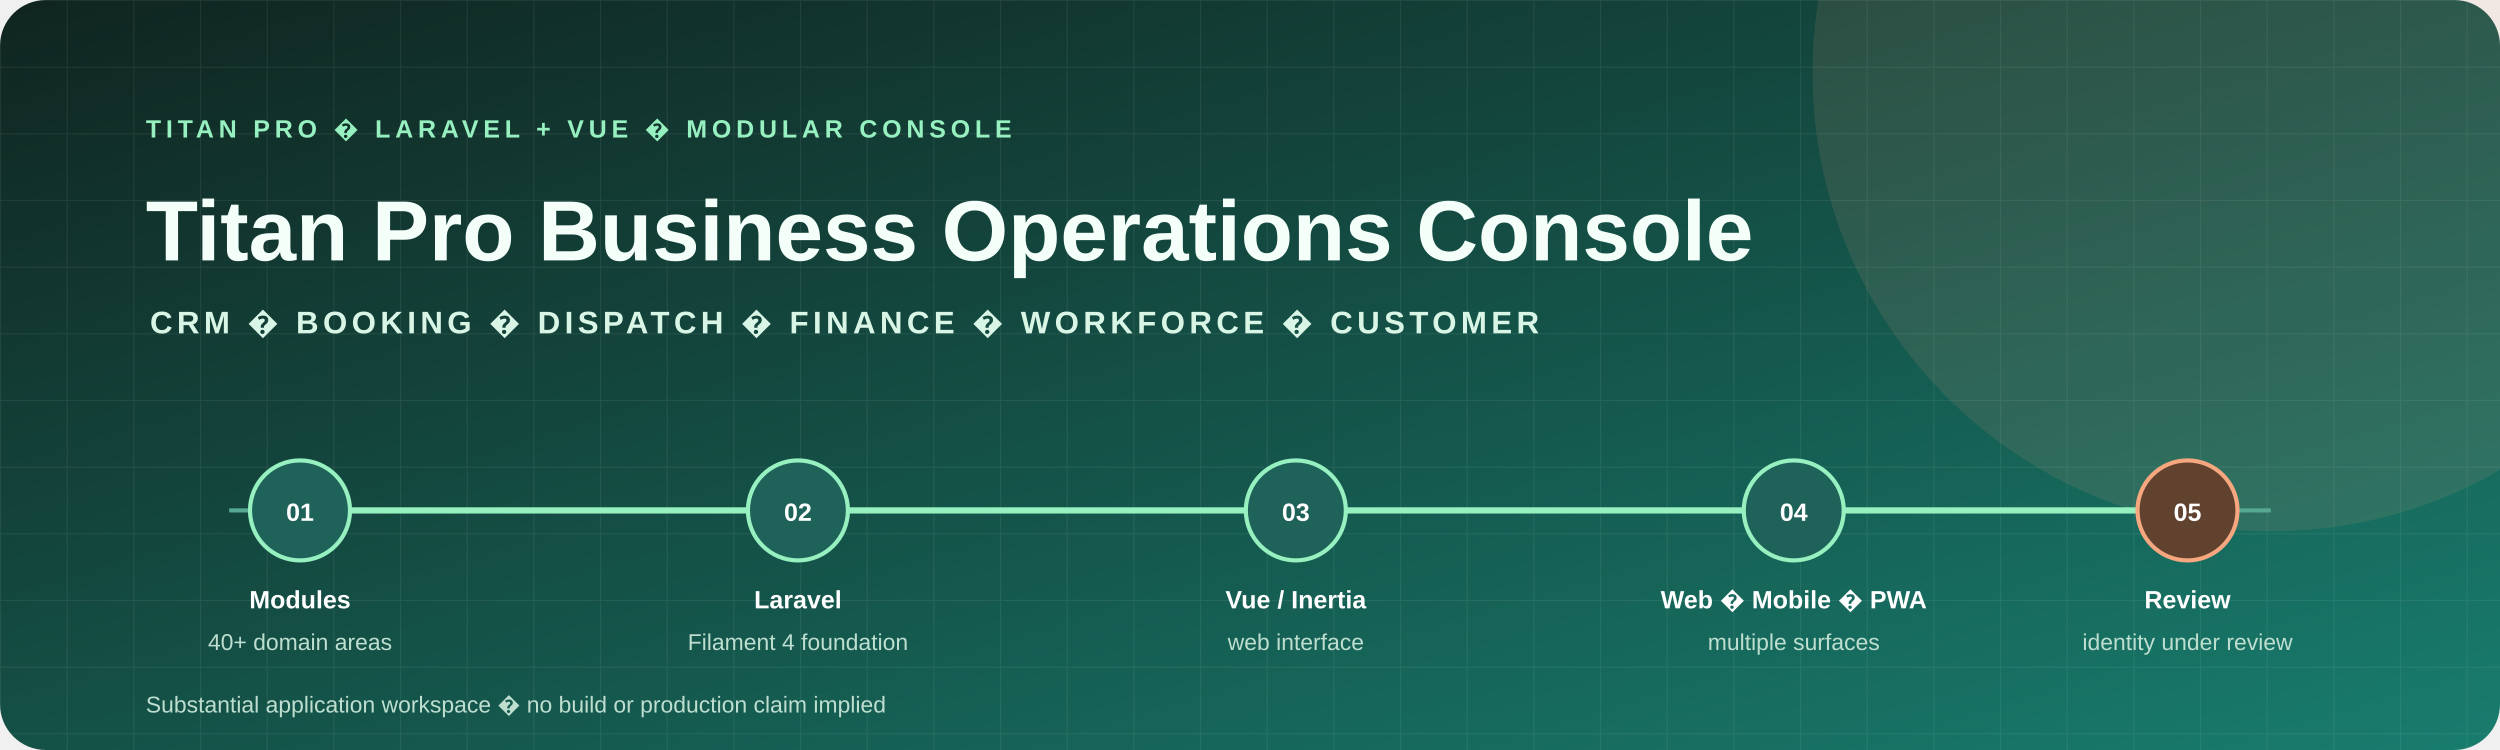
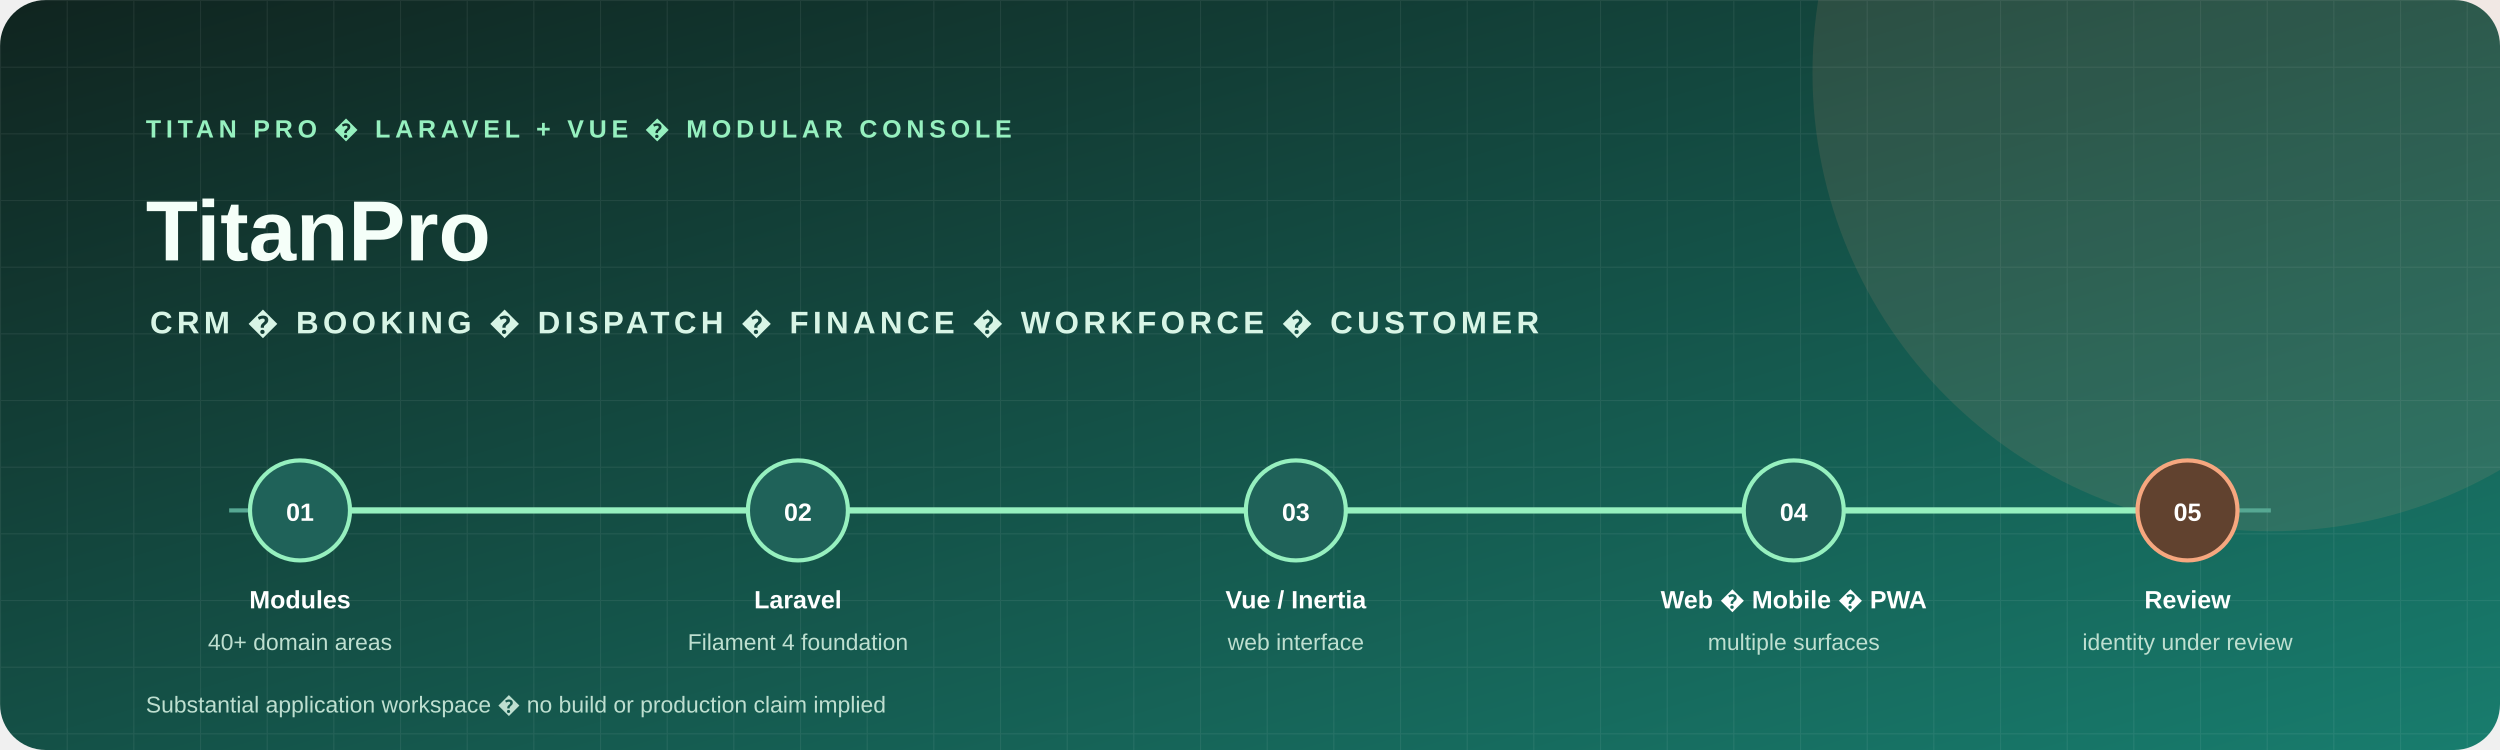
<svg xmlns="http://www.w3.org/2000/svg" width="1200" height="360" viewBox="0 0 1200 360" role="img" aria-labelledby="title desc">
  <defs>
    <linearGradient id="bg" x1="0" y1="0" x2="1" y2="1">
      <stop stop-color="#10241f" />
      <stop offset="1" stop-color="#187d6e" />
    </linearGradient>
    <pattern id="grid" width="32" height="32" patternUnits="userSpaceOnUse">
      <path d="M32 0H0V32" fill="none" stroke="#fff" stroke-opacity=".07" />
    </pattern>
    <style>.t{font:700 41px Segoe UI,Arial;fill:#f5fff9}.s{font:600 15px Segoe UI,Arial;letter-spacing:2.1px;fill:#d8f5e6}.e{font:700 12px Segoe UI,Arial;letter-spacing:2.3px;fill:#96f0bf}.l{font:700 12px Segoe UI,Arial;fill:#fff}.q{font:400 11px Segoe UI,Arial;fill:#bedfd0}</style>
  </defs>
  <rect width="1200" height="360" rx="22" fill="url(#bg)" />
  <rect width="1200" height="360" rx="22" fill="url(#grid)" />
  <circle cx="1090" cy="35" r="220" fill="#f6a77f" opacity=".11" />
  <text x="70" y="66" class="e">TITAN PRO � LARAVEL + VUE � MODULAR CONSOLE</text>
-   <text x="70" y="125" class="t">Titan Pro Business Operations Console</text>
+   <text x="70" y="125" class="t">TitanPro</text>
  <text x="72" y="160" class="s">CRM  �  BOOKING  �  DISPATCH  �  FINANCE  �  WORKFORCE  �  CUSTOMER</text>
  <path d="M110 245H1090" stroke="#56a893" stroke-width="2" />
  <path d="M144 245H1050" stroke="#96f0bf" stroke-width="3" />
  <g>
    <circle cx="144" cy="245" r="24" fill="#1f6259" stroke="#96f0bf" stroke-width="2" />
    <text x="144" y="250" text-anchor="middle" class="l">01</text>
    <text x="144" y="292" text-anchor="middle" class="l">Modules</text>
    <text x="144" y="312" text-anchor="middle" class="q">40+ domain areas</text>
    <circle cx="383" cy="245" r="24" fill="#1f6259" stroke="#96f0bf" stroke-width="2" />
    <text x="383" y="250" text-anchor="middle" class="l">02</text>
    <text x="383" y="292" text-anchor="middle" class="l">Laravel</text>
    <text x="383" y="312" text-anchor="middle" class="q">Filament 4 foundation</text>
    <circle cx="622" cy="245" r="24" fill="#1f6259" stroke="#96f0bf" stroke-width="2" />
    <text x="622" y="250" text-anchor="middle" class="l">03</text>
    <text x="622" y="292" text-anchor="middle" class="l">Vue / Inertia</text>
    <text x="622" y="312" text-anchor="middle" class="q">web interface</text>
    <circle cx="861" cy="245" r="24" fill="#1f6259" stroke="#96f0bf" stroke-width="2" />
    <text x="861" y="250" text-anchor="middle" class="l">04</text>
    <text x="861" y="292" text-anchor="middle" class="l">Web � Mobile � PWA</text>
    <text x="861" y="312" text-anchor="middle" class="q">multiple surfaces</text>
    <circle cx="1050" cy="245" r="24" fill="#61422f" stroke="#f6a77f" stroke-width="2" />
    <text x="1050" y="250" text-anchor="middle" class="l">05</text>
    <text x="1050" y="292" text-anchor="middle" class="l">Review</text>
    <text x="1050" y="312" text-anchor="middle" class="q">identity under review</text>
  </g>
  <text x="70" y="342" class="q">Substantial application workspace � no build or production claim implied</text>
</svg>
